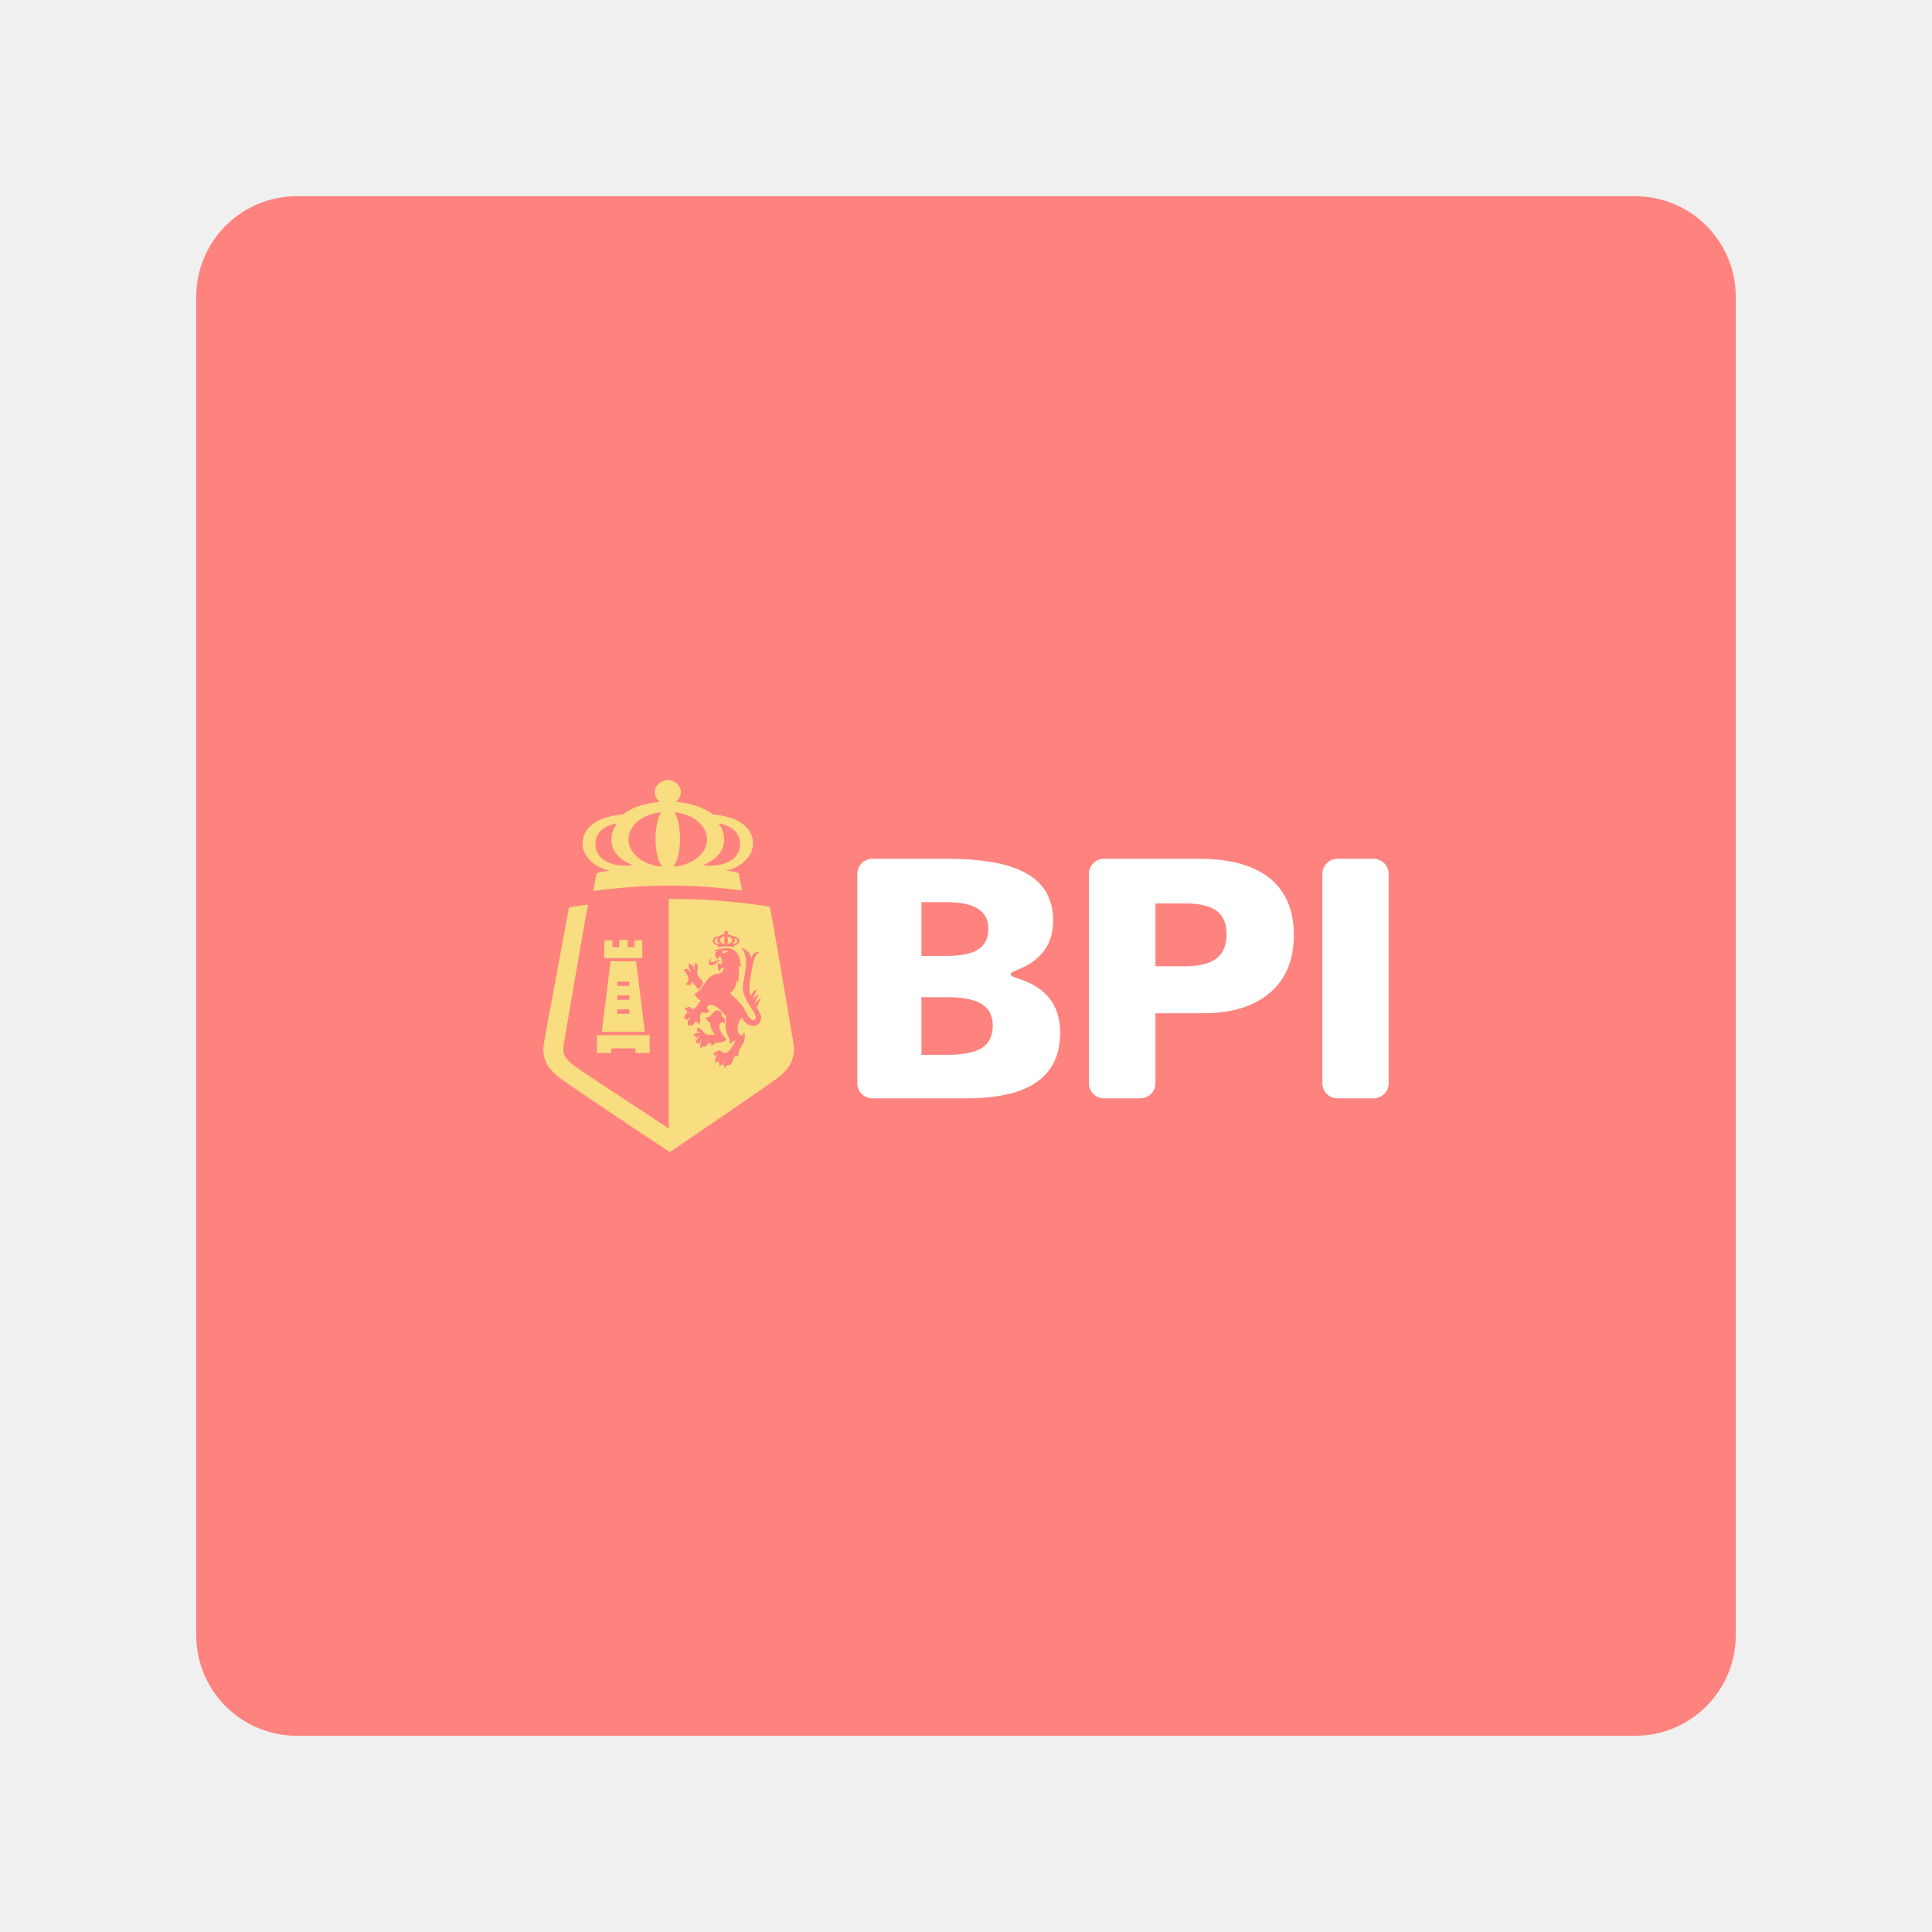
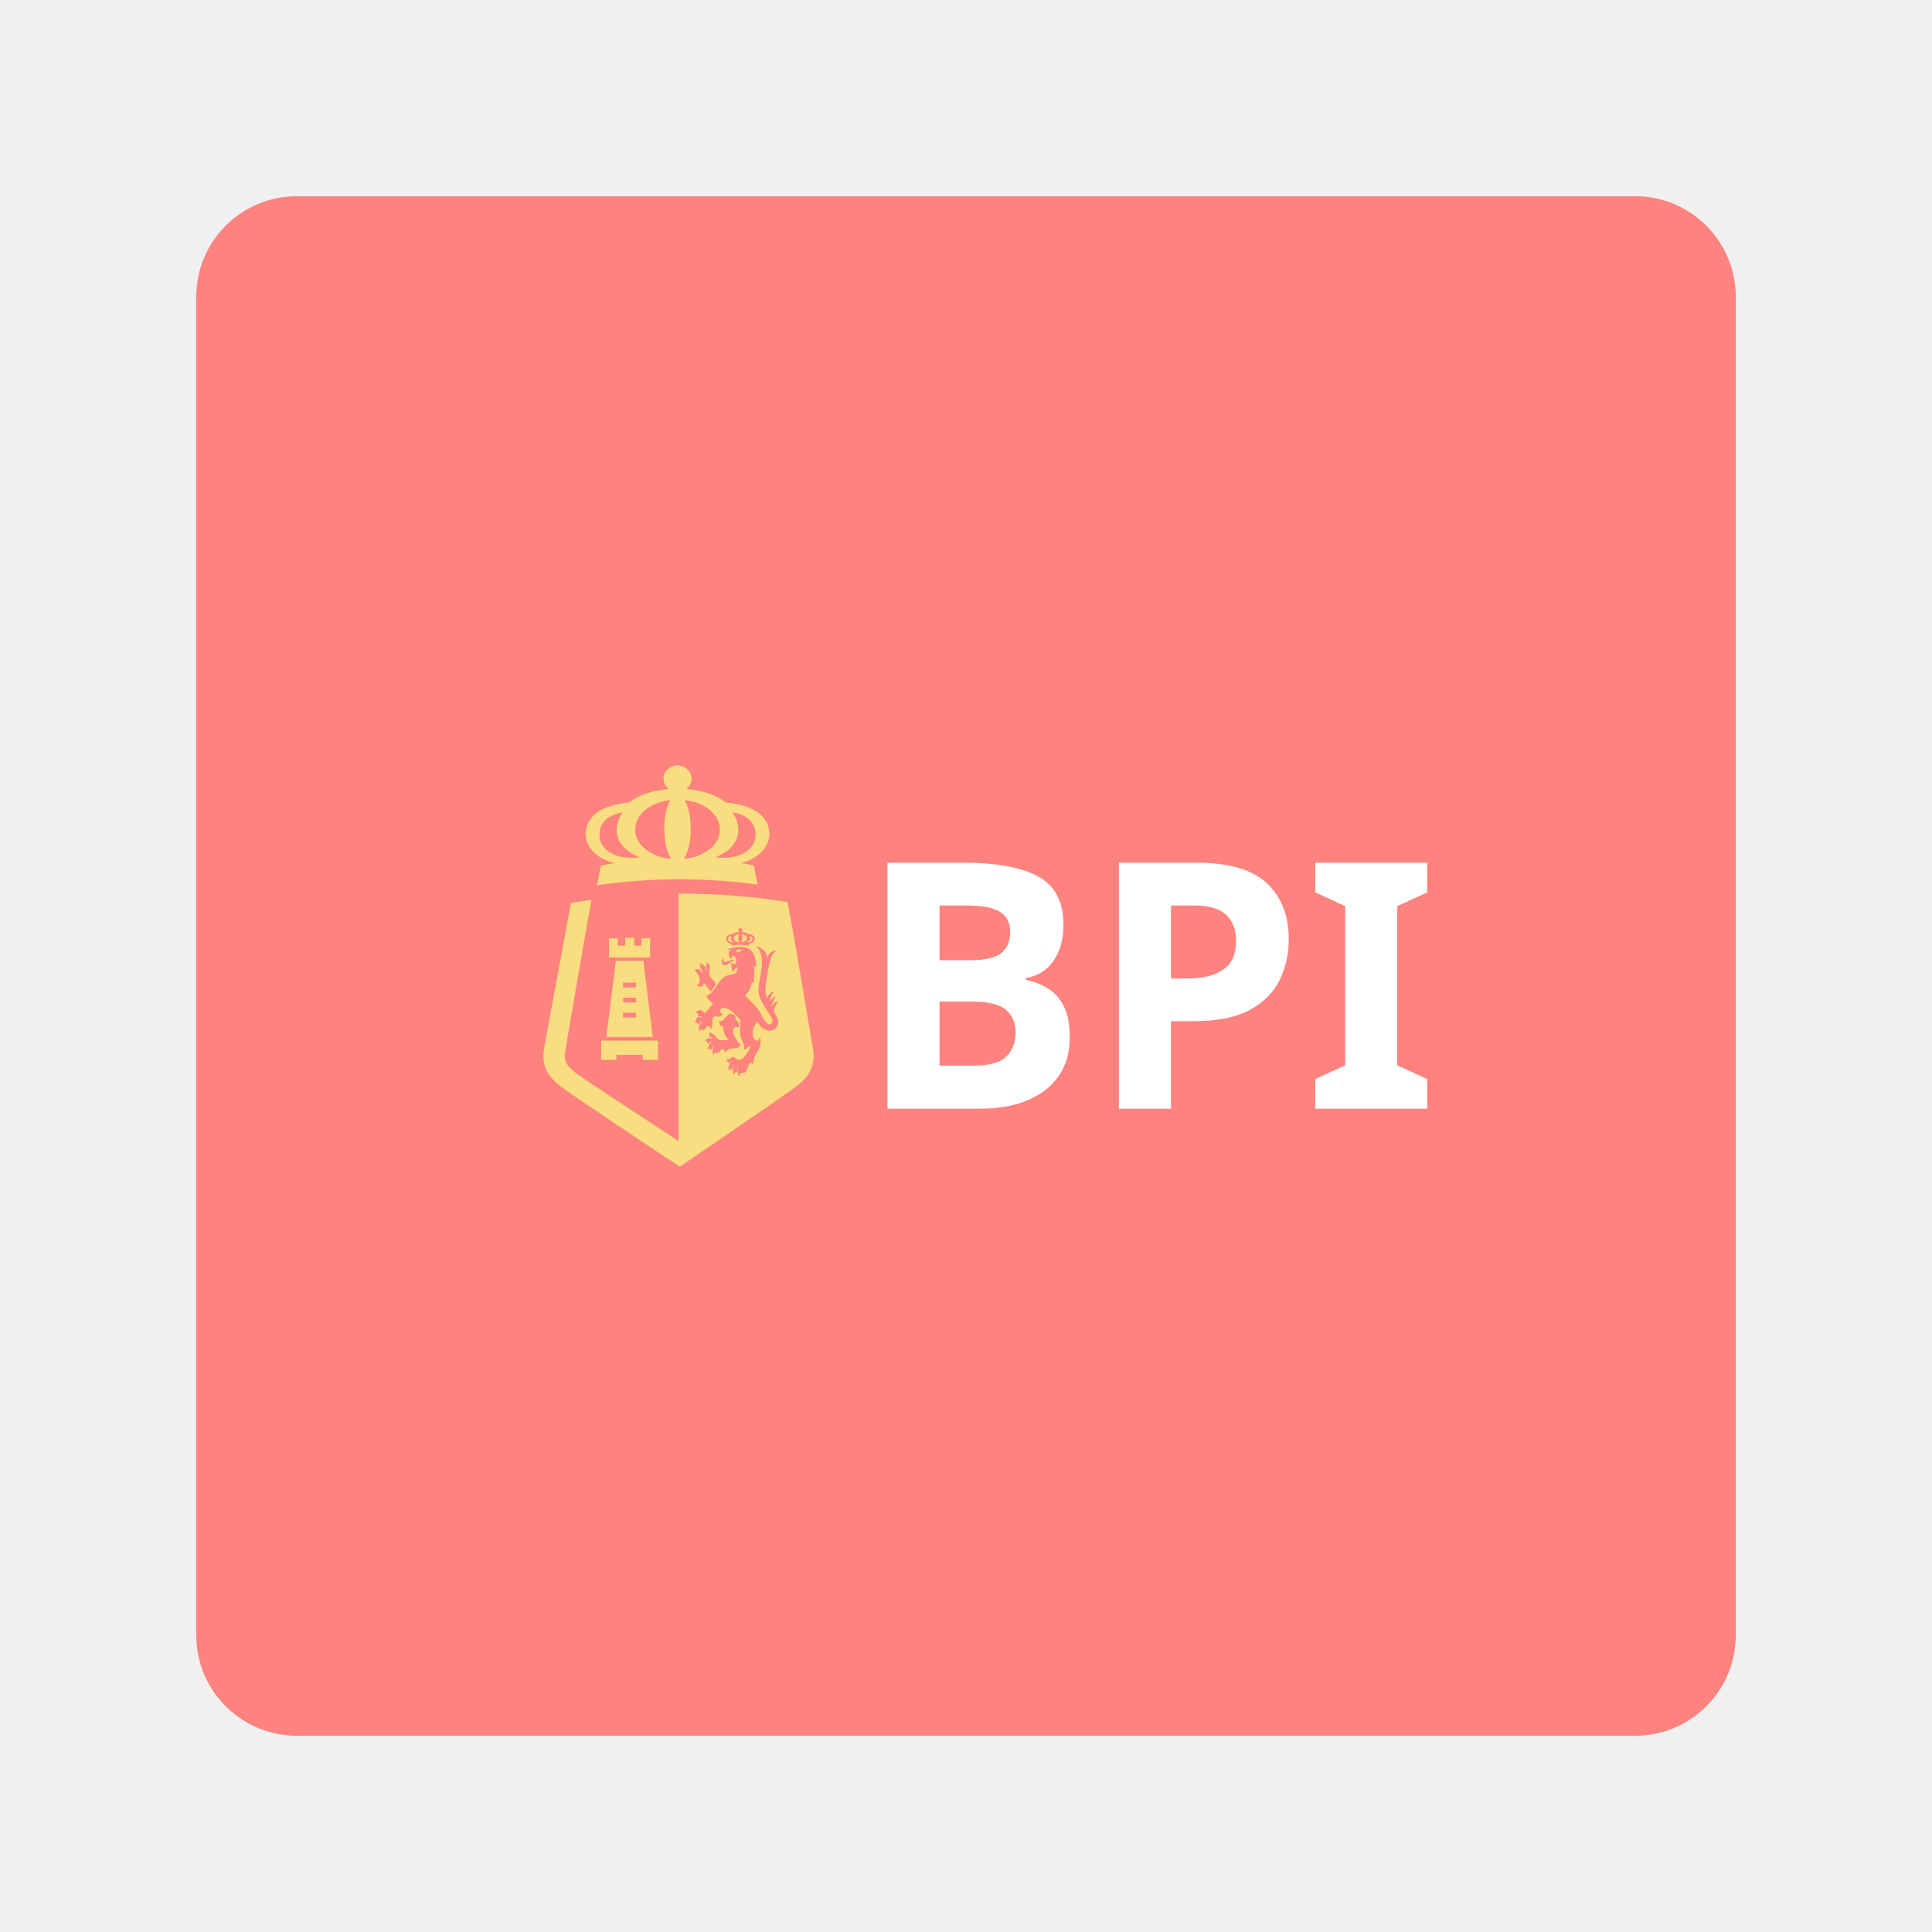
<svg xmlns="http://www.w3.org/2000/svg" version="1.1" id="svg2" viewBox="0 0 192 192" height="192" width="192">
-   <defs id="defs4">
-     </defs>
+   <defs id="defs4" />
  <g transform="translate(0,-860.3622)" id="layer1">
    <rect style="fill:#fe837e;fill-opacity:1;fill-rule:evenodd;stroke:none;stroke-opacity:1" width="153" height="153" x="19.5" y="879.862" rx="10" id="rect954-3" />
-     <g id="g910">
-       <path id="path956-6" style="fill:#ffffff;fill-opacity:1;fill-rule:nonzero;stroke:none;stroke-width:0.392" d="m 85.197,86.844 v 20.807 a 1.5,1.5 45 0 0 1.5,1.5 h 9.346 c 3.119,0 5.452,-0.542 6.996,-1.623 1.544,-1.081 2.316,-2.709 2.316,-4.883 0,-1.602 -0.473,-2.88 -1.42,-3.832 -0.694,-0.698 -1.661,-1.237 -2.899,-1.615 -0.792,-0.242 -0.797,-0.486 -0.023,-0.78 1,-0.38 1.794,-0.877 2.381,-1.494 0.844,-0.889 1.268,-2.032 1.268,-3.432 0,-2.098 -0.859,-3.648 -2.574,-4.648 -1.716,-1.001 -4.372,-1.5 -7.965,-1.5 l -7.426,0 a 1.5,1.5 135 0 0 -1.5,1.5 z m 23.014,0 v 20.807 a 1.5,1.5 45 0 0 1.5,1.5 h 3.617 a 1.5,1.5 135 0 0 1.5,-1.5 v -6.957 h 4.762 c 2.831,0 5.037,-0.681 6.619,-2.043 1.581,-1.362 2.371,-3.262 2.371,-5.705 0,-2.496 -0.798,-4.387 -2.396,-5.672 -1.598,-1.287 -3.952,-1.93 -7.061,-1.93 h -9.412 a 1.5,1.5 135 0 0 -1.5,1.5 z m 23.203,0 v 20.807 a 1.5,1.5 45 0 0 1.5,1.5 H 136.5 a 1.5,1.5 135 0 0 1.5,-1.5 l 0,-20.807 a 1.5,1.5 45 0 0 -1.5,-1.5 h -3.586 a 1.5,1.5 135 0 0 -1.5,1.5 z m -39.842,2.811 h 2.551 c 1.356,0 2.377,0.219 3.064,0.66 0.689,0.441 1.033,1.104 1.033,1.986 0,0.925 -0.326,1.606 -0.982,2.041 -0.657,0.436 -1.696,0.652 -3.115,0.652 h -2.551 z m 23.256,0.127 h 2.939 c 1.431,0 2.477,0.245 3.139,0.734 0.662,0.49 0.992,1.267 0.992,2.332 0,1.087 -0.336,1.89 -1.008,2.406 -0.673,0.517 -1.715,0.773 -3.123,0.773 h -2.939 z m -23.256,9.314 h 2.551 c 1.559,0 2.705,0.228 3.438,0.686 0.731,0.457 1.098,1.165 1.098,2.121 0,1.034 -0.356,1.778 -1.066,2.236 -0.71,0.457 -1.866,0.686 -3.469,0.686 h -2.551 z" transform="translate(0,860.3622)" />
-       <g id="g970-7" fill="#d5b527" style="fill:#f8dd81;fill-opacity:1;fill-rule:evenodd;stroke:none;stroke-width:1" transform="matrix(0.3924322,0,0,0.3924322,53.71741,937.6626)">
-         <path d="m 1.287,71.733 c 0.548,1.418 1.64,2.746 3.333,4.069 2.497,1.94 21.196,14.415 26.87,18.139 l 1.25,0.825 1.031,-0.689 c 0.967,-0.649 23.707,-16.089 26.513,-18.275 1.699,-1.326 2.789,-2.659 3.334,-4.074 0.879,-2.263 0.54,-4.04 0.29,-5.331 l -0.011,-0.06 c -0.122,-0.63 -3.822,-23.057 -5.824,-33.711 -8.166,-1.292 -16.527,-1.966 -25.039,-1.966 -0.189,0 -0.373,0.015 -0.561,0.015 V 88.783 C 21.052,81.286 9.964,74.048 8.118,72.611 c -1.103,-0.862 -1.803,-1.658 -2.078,-2.37 -0.453,-1.167 -0.283,-2.163 -0.085,-3.18 0.132,-0.693 4.152,-24.722 6.081,-34.97 -1.754,0.233 -3.096,0.462 -4.832,0.751 C 5.194,43.544 1.128,65.716 1.008,66.341 c -0.259,1.341 -0.602,3.117 0.278,5.392 M 16.15,41.138 h 2.028 v 1.167 0.58 h 1.757 v -1.853 h 2.129 v 1.853 h 1.68 v -1.747 h 2.03 v 4.517 h -9.624 z m 1.587,5.3 h 6.449 l 2.226,17.884 h -10.9 z m -3.444,18.732 h 13.338 v 4.515 h -3.583 v -1.167 h -6.169 v 1.167 h -3.586 z m 5.164,-8.965 h 3.052 v -1.117 h -3.052 z m 3.025,-4.641 h -3.051 v 1.117 h 3.051 z m -3.051,8.175 h 3.051 v -1.117 h -3.051 z m -1.964,-36.221 c -1.262,0.156 -2.132,0.274 -3.268,0.631 -0.193,1.012 -0.544,2.978 -0.876,4.533 6.354,-0.895 12.828,-1.398 19.418,-1.398 6.197,0 12.289,0.453 18.279,1.248 -0.317,-1.512 -0.646,-3.397 -0.837,-4.388 -0.791,-0.311 -1.828,-0.525 -3.159,-0.628 4.221,-0.993 6.772,-3.946 6.774,-6.8 0,-3.761 -2.967,-6.749 -10.252,-7.478 -2.597,-2.031 -6.182,-2.894 -9.299,-3.15 0.774,-0.546 1.281,-1.468 1.281,-2.515 0,-1.68 -1.691,-3.04 -3.303,-3.04 -1.612,0 -3.303,1.36 -3.303,3.04 0,1.047 0.508,1.969 1.281,2.515 -3.118,0.256 -6.701,1.119 -9.3,3.15 -7.284,0.729 -10.252,3.717 -10.252,7.478 0.002,2.864 2.575,5.813 6.816,6.8 m 27.6,-11.946 c 0,0 5.532,0.503 5.482,5.31 -0.041,3.822 -4.193,5.897 -9.437,5.241 7.232,-2.931 5.68,-8.506 3.955,-10.552 m -11.151,-2.844 c 4.646,0.422 8.255,3.316 8.255,6.868 0,3.605 -3.723,6.537 -8.47,6.882 0.961,-1.289 1.626,-3.937 1.626,-7.03 0,-2.857 -0.568,-5.335 -1.412,-6.72 m -3.383,0 c -0.842,1.385 -1.411,3.862 -1.411,6.72 0,3.093 0.666,5.741 1.626,7.03 -4.747,-0.345 -8.47,-3.276 -8.47,-6.882 0,-3.552 3.612,-6.447 8.254,-6.868 M 19.382,11.571 c -1.723,2.046 -3.275,7.62 3.956,10.552 -5.245,0.656 -9.397,-1.419 -9.436,-5.241 -0.053,-4.807 5.48,-5.31 5.48,-5.31 m 27.41,61.922 c 0.056,-0.213 0.111,-0.428 0.167,-0.638 0.358,-0.055 0.716,-0.111 1.075,-0.168 0.68,-0.434 0.613,-1.837 1.28,-2.242 0.31,-0.186 0.475,0.079 0.621,0.261 0.21,-0.458 0.152,-1.167 0.372,-1.703 0.56,-1.367 1.8,-2.134 1.323,-4.477 -0.029,-0.034 -0.055,-0.07 -0.083,-0.105 -0.211,0.307 -0.272,0.549 -0.537,0.802 -1.767,-0.107 -1.119,-4.051 0.082,-4.414 0.851,2.357 4.572,3.037 4.794,-0.087 0.043,-0.624 -0.476,-1.46 -1.096,-2.445 0.255,-0.97 0.653,-1.775 1.015,-2.286 0.215,-0.303 -0.993,0.24 -1.578,1.349 0.251,-1.04 0.679,-1.896 1.06,-2.431 0.202,-0.285 -0.867,0.18 -1.479,1.164 0.251,-1.031 0.674,-1.873 1.051,-2.406 0.225,-0.316 -1.133,0.293 -1.671,1.526 -0.197,-0.599 -0.32,-1.218 -0.304,-1.853 0.037,-1.466 0.451,-4.4 1.058,-6.761 0.151,-0.671 0.505,-1.947 1.47,-2.475 -0.765,-0.192 -2.07,0.488 -2.018,1.963 -0.214,-2.164 -1.832,-2.894 -2.658,-3.021 2.658,2.354 0.464,7.714 0.49,10.241 0.029,3.18 3.828,6.484 3.253,7.606 -0.856,1.665 -2.481,-1.5 -2.97,-2.516 -0.487,-1.018 -2.239,-2.586 -3.478,-3.819 0.74,-0.546 1.594,-1.863 1.612,-3.308 0.123,0.14 0.247,0.284 0.373,0.423 h 0.163 c -0.174,-1.329 0.35,-2.712 -0.082,-3.935 0.207,0 0.412,-0.003 0.621,-0.003 -0.184,-5.851 -4.418,-4.637 -6.489,-4.155 -0.042,0.108 -0.082,0.214 -0.124,0.319 0.276,0.016 0.552,0.031 0.826,0.047 v 0.053 c -0.22,0.075 -0.44,0.146 -0.661,0.218 -0.099,0.382 -0.011,1.335 0.496,1.804 0.198,-0.435 0.233,-0.599 0.62,-0.801 0.509,0.255 0.811,1.115 0.498,1.91 -0.378,0.146 -0.725,0.08 -0.869,-0.364 h -0.042 c -0.228,0.851 -0.136,1.757 0.495,2.336 0.031,-0.73 0.28,-1.05 0.91,-1.02 -0.186,1.77 -1.373,1.36 -2.564,1.827 -2.208,0.866 -2.799,4.162 -4.792,4.713 0.175,0.783 0.952,1.455 1.527,1.742 -0.302,0.532 -1.498,2.246 -2.065,2.303 -0.21,-0.271 -0.399,-0.593 -0.746,-0.688 -0.343,0.094 -0.688,0.184 -1.032,0.273 -0.054,0.124 -0.111,0.249 -0.166,0.373 0.152,0.035 0.304,0.072 0.455,0.107 -0.015,0.21 -0.028,0.424 -0.041,0.635 0.295,0.057 0.68,0.078 0.95,0.205 0.014,0.057 0.027,0.107 0.043,0.163 -0.325,-0.059 -0.66,-0.224 -0.993,-0.1 -0.206,0.158 -0.696,1.003 -0.579,1.385 v 0.107 c 0.096,-0.091 0.192,-0.178 0.289,-0.268 0.215,0.063 0.199,0.111 0.249,0.368 0.067,0.039 0.137,0.073 0.205,0.108 0.263,-0.249 0.523,-0.502 0.785,-0.75 h 0.043 c 0.027,0.053 0.054,0.106 0.082,0.158 -0.235,0.248 -0.468,0.499 -0.703,0.748 -0.036,0.423 -0.101,0.906 -0.04,1.49 0.165,-0.161 0.33,-0.322 0.495,-0.484 0.648,0.629 1.035,-0.193 1.406,-0.809 0.229,0.205 0.451,0.234 0.743,0.262 0.014,0.158 0.028,0.319 0.042,0.478 h 0.041 c 1.036,-1.016 -0.292,-1.889 0.951,-3.09 0.567,0.357 1.008,0.261 1.571,-0.013 0.095,-0.142 0.193,-0.285 0.288,-0.426 -0.321,-0.105 -0.503,-0.266 -0.661,-0.581 0.012,-0.229 0.012,-0.257 0.083,-0.371 0.248,-0.557 1.136,-0.486 1.653,-0.28 1.327,0.531 2.122,1.73 3.101,2.689 -0.085,1.218 -0.233,2.798 0.041,3.935 0.271,1.13 1.066,1.608 0.785,3.024 0.488,-0.032 0.77,-0.27 0.95,-0.695 0.193,0.014 0.387,0.03 0.579,0.046 -0.507,0.948 -1.422,2.724 -2.397,2.997 -0.908,0.248 -1.271,-0.854 -2.109,-0.572 -0.122,0.125 -0.248,0.252 -0.372,0.375 -0.4,0.199 -0.504,-0.08 -0.744,0.428 v 0.161 c 0.152,0.017 0.304,0.031 0.454,0.051 0.042,0.192 0.082,0.387 0.124,0.584 0.235,-0.268 0.469,-0.539 0.704,-0.806 0.013,0.038 0.026,0.071 0.04,0.105 -0.343,0.333 -0.613,0.843 -0.868,1.284 -0.049,0.333 -0.001,0.589 0.042,0.904 0.028,0.019 0.054,0.037 0.082,0.053 0.082,-0.143 0.166,-0.286 0.249,-0.426 0.055,-0.004 0.109,-0.004 0.166,-0.004 0.068,0.105 0.137,0.215 0.205,0.316 h 0.166 c 0.083,-0.444 0.164,-0.888 0.249,-1.327 0.04,-0.037 0.082,-0.073 0.122,-0.11 0.014,0.018 0.028,0.034 0.041,0.053 -0.238,0.709 -0.369,1.466 -0.163,2.286 0.054,0.053 0.11,0.108 0.163,0.162 0.044,-0.125 0.082,-0.252 0.125,-0.375 0.184,-0.165 0.302,-0.231 0.661,-0.218 0.045,-0.578 -0.15,-1.093 0.246,-1.435 -0.266,0.56 -0.198,1.437 -0.039,2.127 0.097,0.069 0.192,0.141 0.288,0.21 m -0.678,-28.98 v -0.721 c 0.513,-0.019 1.161,-0.068 1.492,0.152 -0.498,0.19 -0.994,0.379 -1.492,0.569 m 0.97,21.694 v -0.053 c -0.511,-0.407 -2.25,-2.502 -1.697,-3.76 0.226,-0.671 0.866,-0.507 1.241,-0.168 0.029,-0.373 0.055,-0.746 0.083,-1.119 -0.338,-0.521 -1.153,-0.742 -0.825,-1.643 -2.208,-1.773 -2.042,1.221 -3.929,1.199 0.078,0.675 0.405,1.195 0.993,1.215 -0.001,1.394 0.533,2.374 1.157,2.969 0.014,0.051 0.028,0.105 0.042,0.159 -0.834,0.099 -1.887,0.237 -2.482,-0.248 -0.732,-0.602 -0.894,-1.517 -2.15,-1.422 v 0.053 c 0.071,0.105 0.14,0.211 0.208,0.315 0.028,0.191 -0.058,0.262 -0.124,0.481 v 0.055 c 0.234,0.068 0.469,0.136 0.704,0.207 h 0.082 v 0.211 c -0.69,-0.13 -1.394,-0.121 -1.655,0.649 v 0.054 h 0.415 c 0.125,0.219 0.21,0.381 0.247,0.742 0.248,-0.287 0.498,-0.571 0.744,-0.857 h 0.042 c -0.134,0.788 -0.804,1.021 -0.869,1.971 v 0.053 c 0.151,-0.006 0.318,-0.15 0.498,-0.266 0.136,0.139 0.274,0.281 0.413,0.421 0.165,-0.195 0.267,-0.646 0.328,-0.959 h 0.166 c -0.116,0.577 -0.42,1.282 -0.206,1.86 0.068,0.089 0.138,0.177 0.206,0.263 0.055,-0.176 0.111,-0.354 0.166,-0.53 0.257,-0.181 0.419,0.171 0.868,-0.007 0.512,-0.205 0.505,-0.891 1.238,-0.913 0.184,0.219 0.283,0.326 0.29,0.794 0.472,-0.131 0.625,-0.615 1.033,-0.751 1.43,-0.476 1.767,0.217 2.771,-0.978 m -3.644,-18.716 c 0.935,-0.097 1.253,-1.14 2.249,-1.186 v -0.075 c -0.242,-0.031 -0.444,-0.105 -0.712,-0.031 -0.46,0.125 -2.613,1.311 -1.765,-0.537 -0.685,0.274 -0.964,1.953 0.229,1.829 m -6.608,4.701 v 0.053 c 0.231,0.288 0.762,0.214 1.158,0.204 0.151,-0.229 0.302,-0.463 0.454,-0.692 0.028,0 0.057,-0.004 0.083,-0.004 0.482,0.619 0.966,1.237 1.447,1.852 h 0.082 c 0.462,-0.444 0.782,-1.049 1.159,-1.603 -0.16,-0.898 -1.181,-1.31 -1.448,-2.17 -0.307,-0.988 0.645,-2.336 -0.579,-3.025 -0.014,0.494 -0.206,0.621 -0.248,0.904 0.027,0.285 0.055,0.568 0.084,0.85 v 0.106 h -0.043 c -0.183,-0.227 -0.146,-0.55 -0.288,-0.848 -0.157,-0.329 -0.885,-0.736 -1.24,-0.788 v 0.055 c 0.122,0.348 0.034,0.646 0.082,0.954 0.181,0.302 0.36,0.603 0.54,0.901 v 0.211 c -0.042,0 -0.084,0.003 -0.125,0.003 -0.194,-0.23 -0.386,-0.456 -0.579,-0.686 -0.303,-0.149 -0.863,-0.007 -1.159,0.113 0.125,0.142 0.249,0.281 0.373,0.424 0.277,0.482 1.646,2.062 0.248,3.186 m 8.382,-12.061 c 0.405,-0.317 0.968,-0.45 1.455,-0.491 -0.122,-0.087 -0.2,-0.229 -0.2,-0.394 0,-0.264 0.263,-0.475 0.516,-0.475 0.253,0 0.516,0.212 0.516,0.475 0,0.165 -0.079,0.307 -0.2,0.394 0.487,0.041 1.047,0.174 1.455,0.491 1.137,0.114 1.603,0.581 1.603,1.17 0,0.491 -0.478,1.01 -1.265,1.106 -0.028,0.165 -0.051,0.404 -0.07,0.494 -0.475,-0.13 -1.343,-0.214 -2.039,-0.214 -0.696,0 -1.662,0.111 -2.039,0.214 -0.018,-0.09 -0.041,-0.329 -0.071,-0.494 -0.787,-0.096 -1.263,-0.615 -1.263,-1.106 0,-0.589 0.462,-1.056 1.602,-1.17 m 4.636,1.192 c 0.007,-0.661 -0.8,-0.729 -0.8,-0.729 0.251,0.283 0.479,1.047 -0.577,1.45 0.766,0.09 1.371,-0.195 1.377,-0.721 m -1.309,-0.198 c 0,-0.494 -0.564,-0.894 -1.292,-0.953 0.132,0.192 0.222,0.536 0.222,0.935 0,0.428 -0.105,0.798 -0.256,0.977 0.743,-0.049 1.327,-0.456 1.327,-0.959 m -1.786,0.959 c -0.152,-0.18 -0.256,-0.549 -0.256,-0.977 0,-0.398 0.089,-0.742 0.221,-0.935 -0.725,0.059 -1.29,0.459 -1.29,0.953 0,0.503 0.582,0.91 1.324,0.959 m -1.245,-0.024 c -1.065,-0.407 -0.837,-1.183 -0.584,-1.466 0,0 -0.814,0.068 -0.806,0.736 0.007,0.531 0.618,0.82 1.39,0.73" id="path968-5" style="fill:#f8dd81;fill-opacity:1" />
+     <g id="g961" transform="matrix(0.4231757,0,0,0.4231757,58.66546,655.1492)">
+       <text xml:space="preserve" style="font-weight:bold;font-size:80.885px;line-height:1.25;font-family:Arial;-inkscape-font-specification:'Arial Bold';letter-spacing:0px;word-spacing:0px;fill:#ffffff;fill-opacity:1;stroke-width:2.022" x="62.507" y="745.302" id="text955-6">
+         <tspan id="tspan953-7" x="62.507" y="745.302" style="font-style:normal;font-variant:normal;font-weight:bold;font-stretch:normal;font-family:now;-inkscape-font-specification:'now Bold';fill:#ffffff;fill-opacity:1;stroke-width:2.022">BPI</tspan>
+       </text>
+       <g id="g959" fill="#d5b527" style="fill:#f8dd81;fill-opacity:1;fill-rule:evenodd;stroke:none;stroke-width:1" transform="translate(-11.74495,664.1413)">
+         <path d="m 1.287,71.733 c 0.548,1.418 1.64,2.746 3.333,4.069 2.497,1.94 21.196,14.415 26.87,18.139 l 1.25,0.825 1.031,-0.689 c 0.967,-0.649 23.707,-16.089 26.513,-18.275 1.699,-1.326 2.789,-2.659 3.334,-4.074 0.879,-2.263 0.54,-4.04 0.29,-5.331 l -0.011,-0.06 c -0.122,-0.63 -3.822,-23.057 -5.824,-33.711 -8.166,-1.292 -16.527,-1.966 -25.039,-1.966 -0.189,0 -0.373,0.015 -0.561,0.015 V 88.783 C 21.052,81.286 9.964,74.048 8.118,72.611 c -1.103,-0.862 -1.803,-1.658 -2.078,-2.37 -0.453,-1.167 -0.283,-2.163 -0.085,-3.18 0.132,-0.693 4.152,-24.722 6.081,-34.97 -1.754,0.233 -3.096,0.462 -4.832,0.751 C 5.194,43.544 1.128,65.716 1.008,66.341 c -0.259,1.341 -0.602,3.117 0.278,5.392 M 16.15,41.138 h 2.028 v 1.167 0.58 h 1.757 v -1.853 h 2.129 v 1.853 h 1.68 v -1.747 h 2.03 v 4.517 h -9.624 z m 1.587,5.3 h 6.449 l 2.226,17.884 h -10.9 z m -3.444,18.732 h 13.338 v 4.515 h -3.583 v -1.167 h -6.169 v 1.167 h -3.586 z m 5.164,-8.965 h 3.052 v -1.117 h -3.052 z m 3.025,-4.641 h -3.051 v 1.117 h 3.051 z m -3.051,8.175 h 3.051 v -1.117 h -3.051 z m -1.964,-36.221 c -1.262,0.156 -2.132,0.274 -3.268,0.631 -0.193,1.012 -0.544,2.978 -0.876,4.533 6.354,-0.895 12.828,-1.398 19.418,-1.398 6.197,0 12.289,0.453 18.279,1.248 -0.317,-1.512 -0.646,-3.397 -0.837,-4.388 -0.791,-0.311 -1.828,-0.525 -3.159,-0.628 4.221,-0.993 6.772,-3.946 6.774,-6.8 0,-3.761 -2.967,-6.749 -10.252,-7.478 -2.597,-2.031 -6.182,-2.894 -9.299,-3.15 0.774,-0.546 1.281,-1.468 1.281,-2.515 0,-1.68 -1.691,-3.04 -3.303,-3.04 -1.612,0 -3.303,1.36 -3.303,3.04 0,1.047 0.508,1.969 1.281,2.515 -3.118,0.256 -6.701,1.119 -9.3,3.15 -7.284,0.729 -10.252,3.717 -10.252,7.478 0.002,2.864 2.575,5.813 6.816,6.8 m 27.6,-11.946 c 0,0 5.532,0.503 5.482,5.31 -0.041,3.822 -4.193,5.897 -9.437,5.241 7.232,-2.931 5.68,-8.506 3.955,-10.552 m -11.151,-2.844 c 4.646,0.422 8.255,3.316 8.255,6.868 0,3.605 -3.723,6.537 -8.47,6.882 0.961,-1.289 1.626,-3.937 1.626,-7.03 0,-2.857 -0.568,-5.335 -1.412,-6.72 m -3.383,0 c -0.842,1.385 -1.411,3.862 -1.411,6.72 0,3.093 0.666,5.741 1.626,7.03 -4.747,-0.345 -8.47,-3.276 -8.47,-6.882 0,-3.552 3.612,-6.447 8.254,-6.868 M 19.382,11.571 c -1.723,2.046 -3.275,7.62 3.956,10.552 -5.245,0.656 -9.397,-1.419 -9.436,-5.241 -0.053,-4.807 5.48,-5.31 5.48,-5.31 m 27.41,61.922 c 0.056,-0.213 0.111,-0.428 0.167,-0.638 0.358,-0.055 0.716,-0.111 1.075,-0.168 0.68,-0.434 0.613,-1.837 1.28,-2.242 0.31,-0.186 0.475,0.079 0.621,0.261 0.21,-0.458 0.152,-1.167 0.372,-1.703 0.56,-1.367 1.8,-2.134 1.323,-4.477 -0.029,-0.034 -0.055,-0.07 -0.083,-0.105 -0.211,0.307 -0.272,0.549 -0.537,0.802 -1.767,-0.107 -1.119,-4.051 0.082,-4.414 0.851,2.357 4.572,3.037 4.794,-0.087 0.043,-0.624 -0.476,-1.46 -1.096,-2.445 0.255,-0.97 0.653,-1.775 1.015,-2.286 0.215,-0.303 -0.993,0.24 -1.578,1.349 0.251,-1.04 0.679,-1.896 1.06,-2.431 0.202,-0.285 -0.867,0.18 -1.479,1.164 0.251,-1.031 0.674,-1.873 1.051,-2.406 0.225,-0.316 -1.133,0.293 -1.671,1.526 -0.197,-0.599 -0.32,-1.218 -0.304,-1.853 0.037,-1.466 0.451,-4.4 1.058,-6.761 0.151,-0.671 0.505,-1.947 1.47,-2.475 -0.765,-0.192 -2.07,0.488 -2.018,1.963 -0.214,-2.164 -1.832,-2.894 -2.658,-3.021 2.658,2.354 0.464,7.714 0.49,10.241 0.029,3.18 3.828,6.484 3.253,7.606 -0.856,1.665 -2.481,-1.5 -2.97,-2.516 -0.487,-1.018 -2.239,-2.586 -3.478,-3.819 0.74,-0.546 1.594,-1.863 1.612,-3.308 0.123,0.14 0.247,0.284 0.373,0.423 h 0.163 c -0.174,-1.329 0.35,-2.712 -0.082,-3.935 0.207,0 0.412,-0.003 0.621,-0.003 -0.184,-5.851 -4.418,-4.637 -6.489,-4.155 -0.042,0.108 -0.082,0.214 -0.124,0.319 0.276,0.016 0.552,0.031 0.826,0.047 v 0.053 c -0.22,0.075 -0.44,0.146 -0.661,0.218 -0.099,0.382 -0.011,1.335 0.496,1.804 0.198,-0.435 0.233,-0.599 0.62,-0.801 0.509,0.255 0.811,1.115 0.498,1.91 -0.378,0.146 -0.725,0.08 -0.869,-0.364 h -0.042 c -0.228,0.851 -0.136,1.757 0.495,2.336 0.031,-0.73 0.28,-1.05 0.91,-1.02 -0.186,1.77 -1.373,1.36 -2.564,1.827 -2.208,0.866 -2.799,4.162 -4.792,4.713 0.175,0.783 0.952,1.455 1.527,1.742 -0.302,0.532 -1.498,2.246 -2.065,2.303 -0.21,-0.271 -0.399,-0.593 -0.746,-0.688 -0.343,0.094 -0.688,0.184 -1.032,0.273 -0.054,0.124 -0.111,0.249 -0.166,0.373 0.152,0.035 0.304,0.072 0.455,0.107 -0.015,0.21 -0.028,0.424 -0.041,0.635 0.295,0.057 0.68,0.078 0.95,0.205 0.014,0.057 0.027,0.107 0.043,0.163 -0.325,-0.059 -0.66,-0.224 -0.993,-0.1 -0.206,0.158 -0.696,1.003 -0.579,1.385 v 0.107 c 0.096,-0.091 0.192,-0.178 0.289,-0.268 0.215,0.063 0.199,0.111 0.249,0.368 0.067,0.039 0.137,0.073 0.205,0.108 0.263,-0.249 0.523,-0.502 0.785,-0.75 h 0.043 c 0.027,0.053 0.054,0.106 0.082,0.158 -0.235,0.248 -0.468,0.499 -0.703,0.748 -0.036,0.423 -0.101,0.906 -0.04,1.49 0.165,-0.161 0.33,-0.322 0.495,-0.484 0.648,0.629 1.035,-0.193 1.406,-0.809 0.229,0.205 0.451,0.234 0.743,0.262 0.014,0.158 0.028,0.319 0.042,0.478 h 0.041 c 1.036,-1.016 -0.292,-1.889 0.951,-3.09 0.567,0.357 1.008,0.261 1.571,-0.013 0.095,-0.142 0.193,-0.285 0.288,-0.426 -0.321,-0.105 -0.503,-0.266 -0.661,-0.581 0.012,-0.229 0.012,-0.257 0.083,-0.371 0.248,-0.557 1.136,-0.486 1.653,-0.28 1.327,0.531 2.122,1.73 3.101,2.689 -0.085,1.218 -0.233,2.798 0.041,3.935 0.271,1.13 1.066,1.608 0.785,3.024 0.488,-0.032 0.77,-0.27 0.95,-0.695 0.193,0.014 0.387,0.03 0.579,0.046 -0.507,0.948 -1.422,2.724 -2.397,2.997 -0.908,0.248 -1.271,-0.854 -2.109,-0.572 -0.122,0.125 -0.248,0.252 -0.372,0.375 -0.4,0.199 -0.504,-0.08 -0.744,0.428 v 0.161 c 0.152,0.017 0.304,0.031 0.454,0.051 0.042,0.192 0.082,0.387 0.124,0.584 0.235,-0.268 0.469,-0.539 0.704,-0.806 0.013,0.038 0.026,0.071 0.04,0.105 -0.343,0.333 -0.613,0.843 -0.868,1.284 -0.049,0.333 -0.001,0.589 0.042,0.904 0.028,0.019 0.054,0.037 0.082,0.053 0.082,-0.143 0.166,-0.286 0.249,-0.426 0.055,-0.004 0.109,-0.004 0.166,-0.004 0.068,0.105 0.137,0.215 0.205,0.316 h 0.166 c 0.083,-0.444 0.164,-0.888 0.249,-1.327 0.04,-0.037 0.082,-0.073 0.122,-0.11 0.014,0.018 0.028,0.034 0.041,0.053 -0.238,0.709 -0.369,1.466 -0.163,2.286 0.054,0.053 0.11,0.108 0.163,0.162 0.044,-0.125 0.082,-0.252 0.125,-0.375 0.184,-0.165 0.302,-0.231 0.661,-0.218 0.045,-0.578 -0.15,-1.093 0.246,-1.435 -0.266,0.56 -0.198,1.437 -0.039,2.127 0.097,0.069 0.192,0.141 0.288,0.21 m -0.678,-28.98 v -0.721 c 0.513,-0.019 1.161,-0.068 1.492,0.152 -0.498,0.19 -0.994,0.379 -1.492,0.569 m 0.97,21.694 v -0.053 c -0.511,-0.407 -2.25,-2.502 -1.697,-3.76 0.226,-0.671 0.866,-0.507 1.241,-0.168 0.029,-0.373 0.055,-0.746 0.083,-1.119 -0.338,-0.521 -1.153,-0.742 -0.825,-1.643 -2.208,-1.773 -2.042,1.221 -3.929,1.199 0.078,0.675 0.405,1.195 0.993,1.215 -0.001,1.394 0.533,2.374 1.157,2.969 0.014,0.051 0.028,0.105 0.042,0.159 -0.834,0.099 -1.887,0.237 -2.482,-0.248 -0.732,-0.602 -0.894,-1.517 -2.15,-1.422 v 0.053 c 0.071,0.105 0.14,0.211 0.208,0.315 0.028,0.191 -0.058,0.262 -0.124,0.481 v 0.055 c 0.234,0.068 0.469,0.136 0.704,0.207 h 0.082 v 0.211 c -0.69,-0.13 -1.394,-0.121 -1.655,0.649 v 0.054 h 0.415 c 0.125,0.219 0.21,0.381 0.247,0.742 0.248,-0.287 0.498,-0.571 0.744,-0.857 h 0.042 c -0.134,0.788 -0.804,1.021 -0.869,1.971 v 0.053 c 0.151,-0.006 0.318,-0.15 0.498,-0.266 0.136,0.139 0.274,0.281 0.413,0.421 0.165,-0.195 0.267,-0.646 0.328,-0.959 h 0.166 c -0.116,0.577 -0.42,1.282 -0.206,1.86 0.068,0.089 0.138,0.177 0.206,0.263 0.055,-0.176 0.111,-0.354 0.166,-0.53 0.257,-0.181 0.419,0.171 0.868,-0.007 0.512,-0.205 0.505,-0.891 1.238,-0.913 0.184,0.219 0.283,0.326 0.29,0.794 0.472,-0.131 0.625,-0.615 1.033,-0.751 1.43,-0.476 1.767,0.217 2.771,-0.978 m -3.644,-18.716 c 0.935,-0.097 1.253,-1.14 2.249,-1.186 v -0.075 c -0.242,-0.031 -0.444,-0.105 -0.712,-0.031 -0.46,0.125 -2.613,1.311 -1.765,-0.537 -0.685,0.274 -0.964,1.953 0.229,1.829 m -6.608,4.701 v 0.053 c 0.231,0.288 0.762,0.214 1.158,0.204 0.151,-0.229 0.302,-0.463 0.454,-0.692 0.028,0 0.057,-0.004 0.083,-0.004 0.482,0.619 0.966,1.237 1.447,1.852 h 0.082 c 0.462,-0.444 0.782,-1.049 1.159,-1.603 -0.16,-0.898 -1.181,-1.31 -1.448,-2.17 -0.307,-0.988 0.645,-2.336 -0.579,-3.025 -0.014,0.494 -0.206,0.621 -0.248,0.904 0.027,0.285 0.055,0.568 0.084,0.85 v 0.106 h -0.043 c -0.183,-0.227 -0.146,-0.55 -0.288,-0.848 -0.157,-0.329 -0.885,-0.736 -1.24,-0.788 v 0.055 c 0.122,0.348 0.034,0.646 0.082,0.954 0.181,0.302 0.36,0.603 0.54,0.901 v 0.211 c -0.042,0 -0.084,0.003 -0.125,0.003 -0.194,-0.23 -0.386,-0.456 -0.579,-0.686 -0.303,-0.149 -0.863,-0.007 -1.159,0.113 0.125,0.142 0.249,0.281 0.373,0.424 0.277,0.482 1.646,2.062 0.248,3.186 m 8.382,-12.061 c 0.405,-0.317 0.968,-0.45 1.455,-0.491 -0.122,-0.087 -0.2,-0.229 -0.2,-0.394 0,-0.264 0.263,-0.475 0.516,-0.475 0.253,0 0.516,0.212 0.516,0.475 0,0.165 -0.079,0.307 -0.2,0.394 0.487,0.041 1.047,0.174 1.455,0.491 1.137,0.114 1.603,0.581 1.603,1.17 0,0.491 -0.478,1.01 -1.265,1.106 -0.028,0.165 -0.051,0.404 -0.07,0.494 -0.475,-0.13 -1.343,-0.214 -2.039,-0.214 -0.696,0 -1.662,0.111 -2.039,0.214 -0.018,-0.09 -0.041,-0.329 -0.071,-0.494 -0.787,-0.096 -1.263,-0.615 -1.263,-1.106 0,-0.589 0.462,-1.056 1.602,-1.17 m 4.636,1.192 c 0.007,-0.661 -0.8,-0.729 -0.8,-0.729 0.251,0.283 0.479,1.047 -0.577,1.45 0.766,0.09 1.371,-0.195 1.377,-0.721 m -1.309,-0.198 c 0,-0.494 -0.564,-0.894 -1.292,-0.953 0.132,0.192 0.222,0.536 0.222,0.935 0,0.428 -0.105,0.798 -0.256,0.977 0.743,-0.049 1.327,-0.456 1.327,-0.959 m -1.786,0.959 c -0.152,-0.18 -0.256,-0.549 -0.256,-0.977 0,-0.398 0.089,-0.742 0.221,-0.935 -0.725,0.059 -1.29,0.459 -1.29,0.953 0,0.503 0.582,0.91 1.324,0.959 m -1.245,-0.024 c -1.065,-0.407 -0.837,-1.183 -0.584,-1.466 0,0 -0.814,0.068 -0.806,0.736 0.007,0.531 0.618,0.82 1.39,0.73" id="path957-5" style="fill:#f8dd81;fill-opacity:1" />
      </g>
    </g>
  </g>
  <style type="text/css" id="style853">
	.st0{fill:#FFFFFF;}
</style>
</svg>
